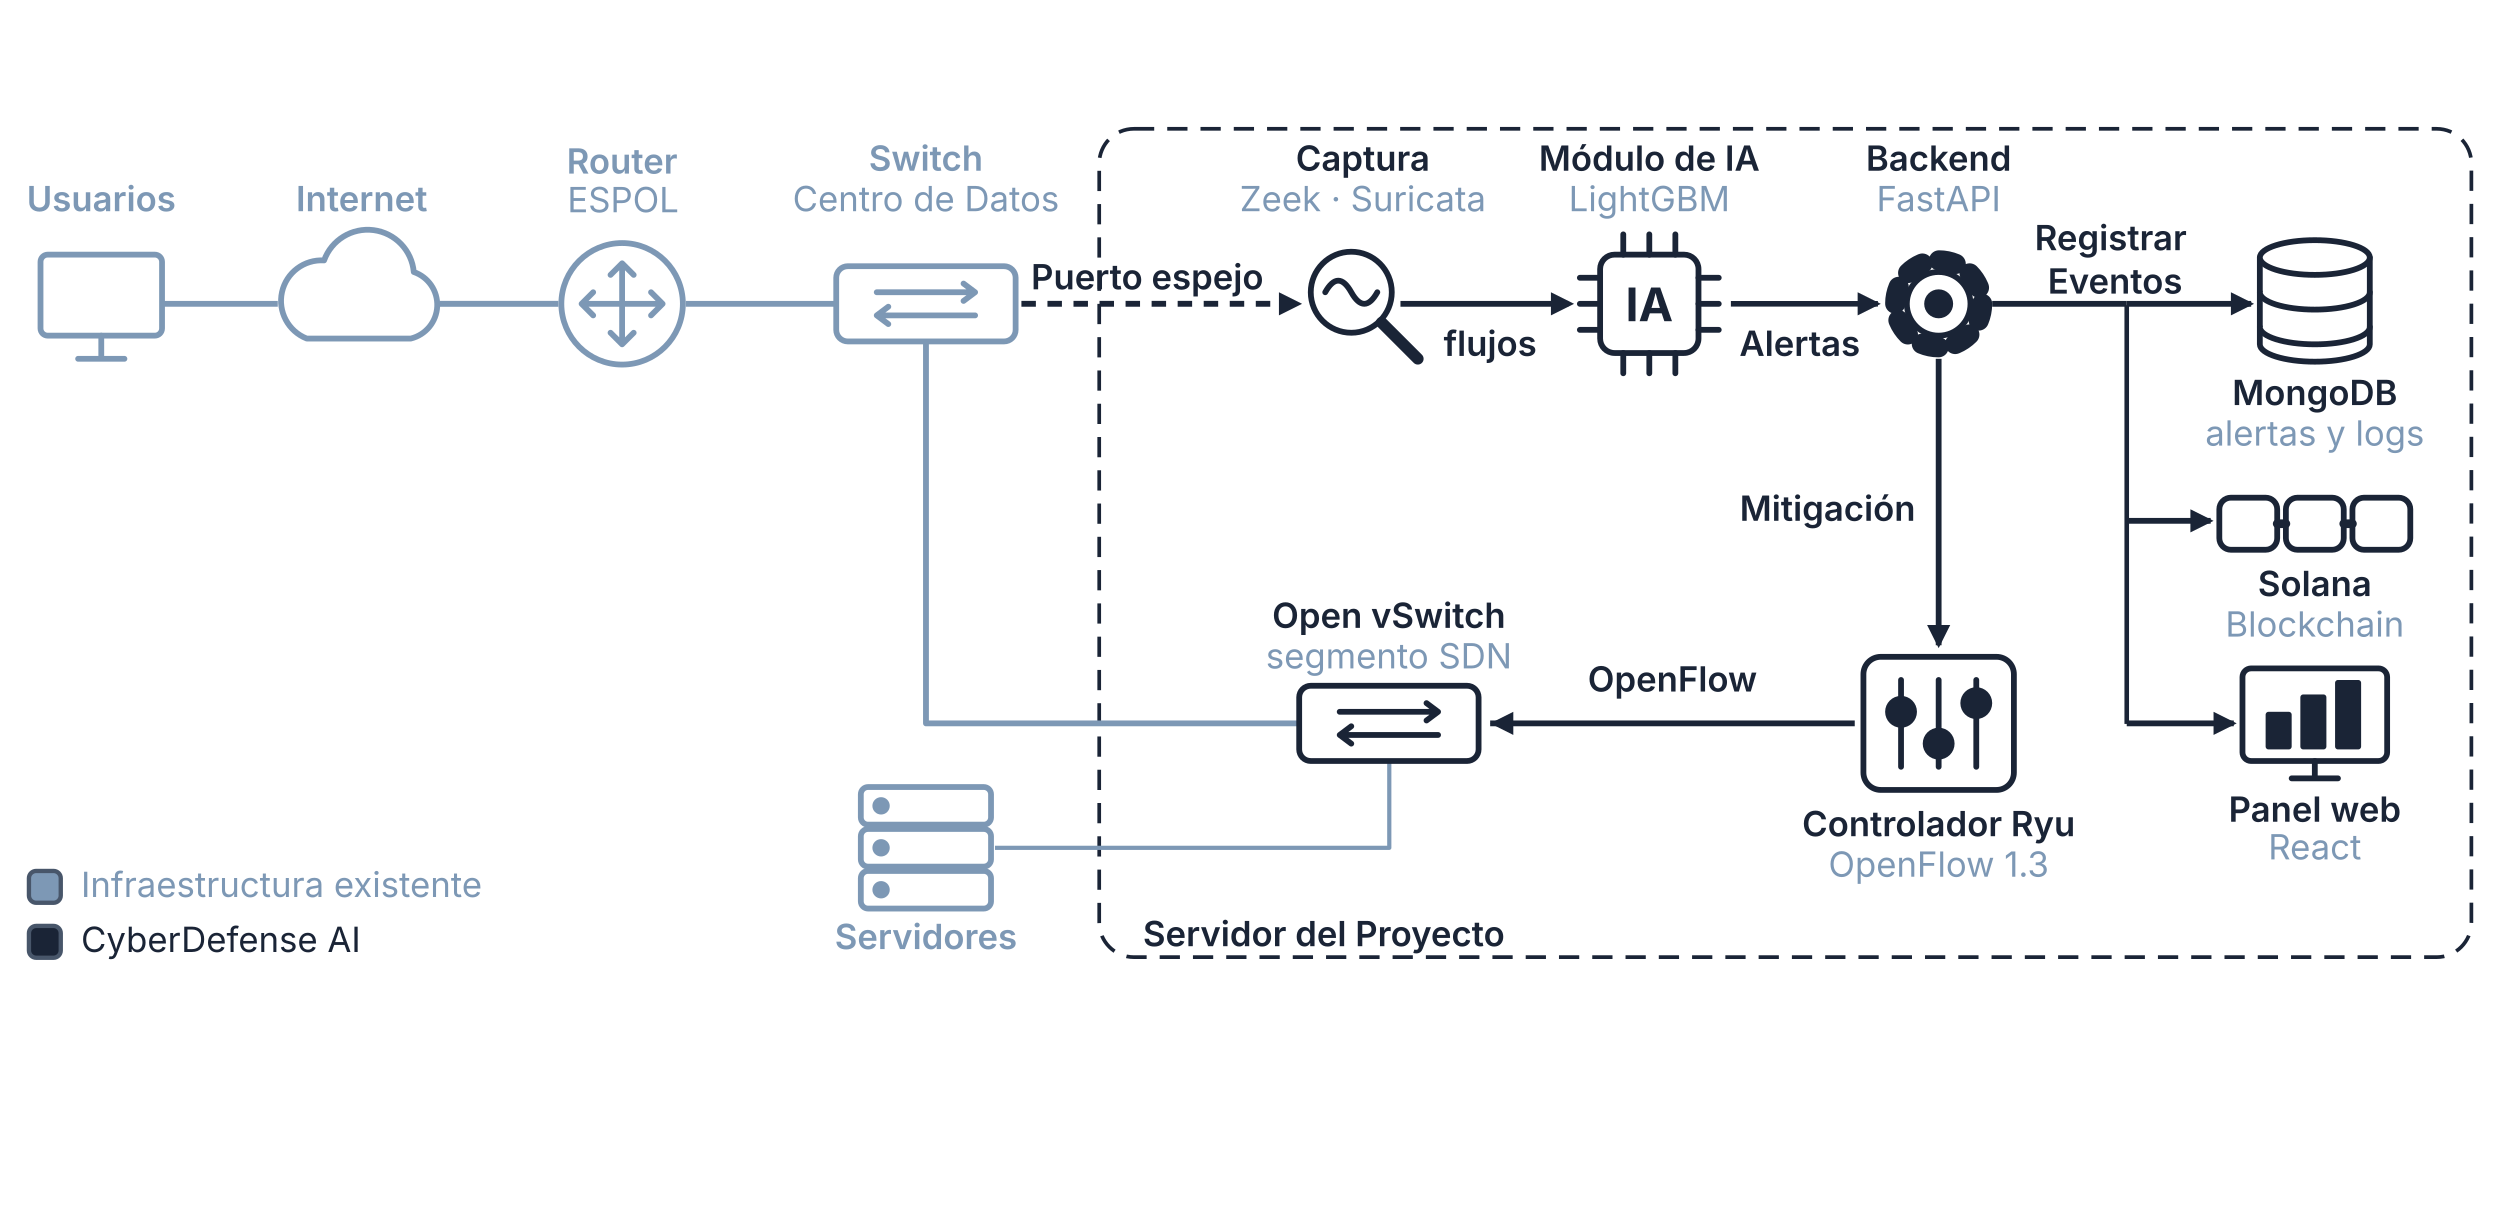
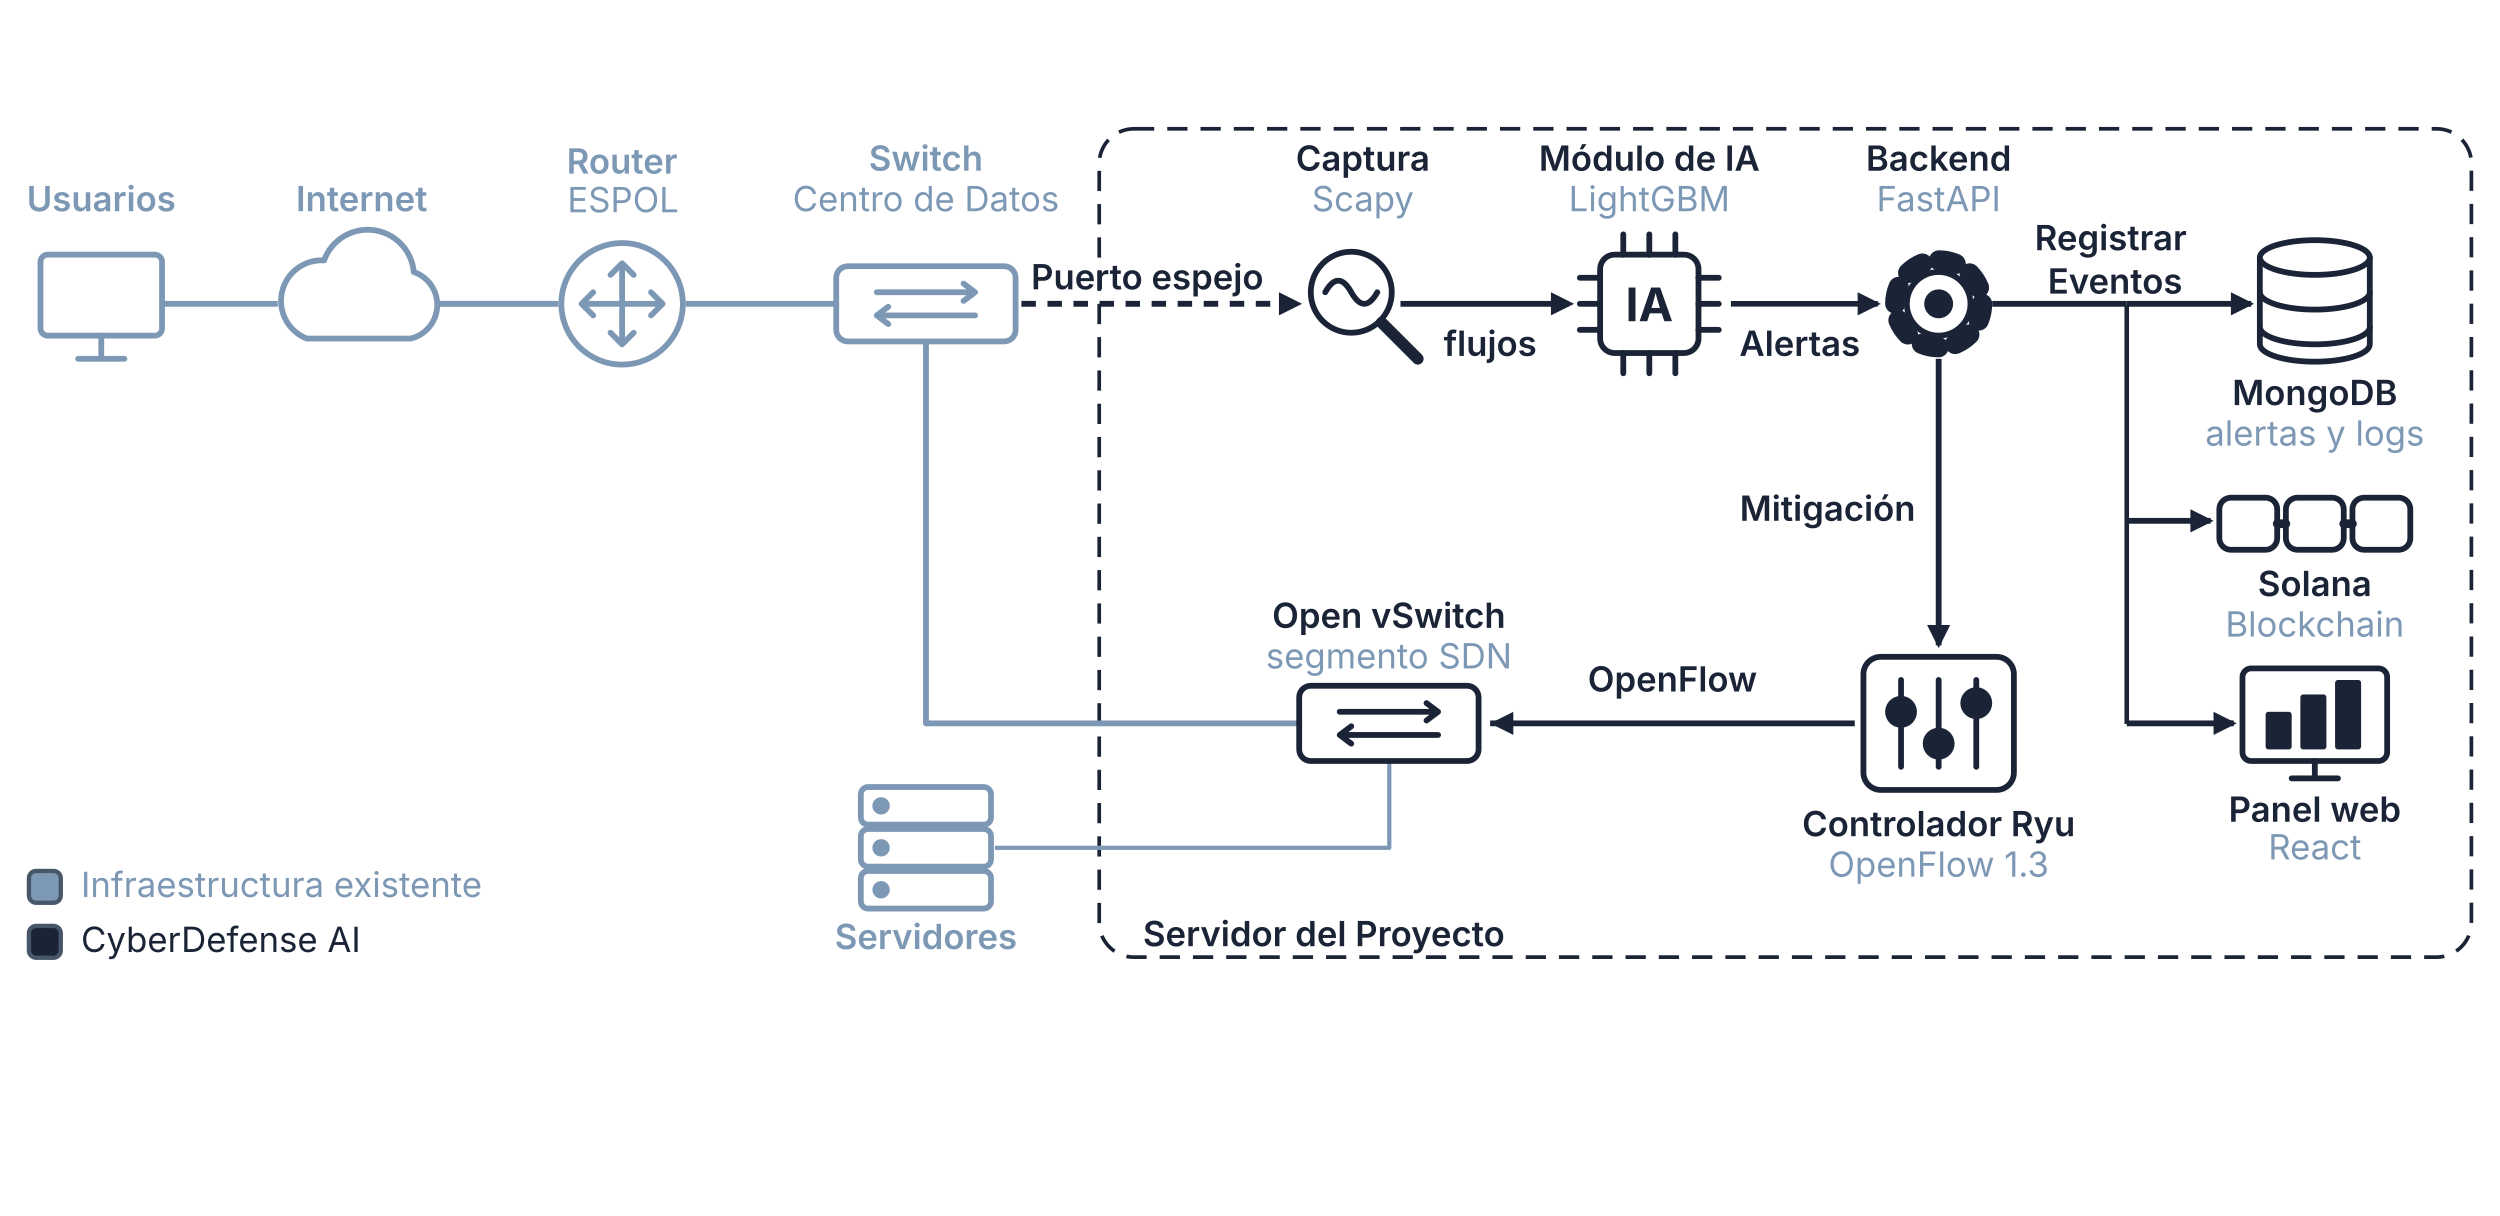
<svg xmlns="http://www.w3.org/2000/svg" xmlns:xlink="http://www.w3.org/1999/xlink" aria-label="Arquitectura con CyberDefense SDN dentro de un servidor del Centro de Datos" width="1728" height="840" viewBox="0 0 1728 840" version="1.1" id="svg60">
  <defs id="defs60">
    <linearGradient id="swatch29">
      <stop style="stop-color:#9fb0c8;stop-opacity:1;" offset="0" id="stop29" />
    </linearGradient>
    <linearGradient id="swatch77">
      <stop style="stop-color:#000000;stop-opacity:1;" offset="0" id="stop77" />
    </linearGradient>
    <linearGradient id="swatch59">
      <stop style="stop-color:#48566a;stop-opacity:1;" offset="0" id="stop59" />
    </linearGradient>
    <linearGradient id="swatch52">
      <stop style="stop-color:#48566a;stop-opacity:1;" offset="0" id="stop52" />
    </linearGradient>
    <linearGradient id="swatch24">
      <stop style="stop-color:#48566a;stop-opacity:1;" offset="0" id="stop24" />
    </linearGradient>
    <linearGradient id="swatch117">
      <stop style="stop-color:#94a3b8;stop-opacity:1;" offset="0" id="stop117" />
    </linearGradient>
    <linearGradient id="swatch116">
      <stop style="stop-color:#48566a;stop-opacity:1;" offset="0" id="stop116" />
    </linearGradient>
    <linearGradient id="swatch114">
      <stop style="stop-color:#1a2436;stop-opacity:1;" offset="0" id="stop114" />
    </linearGradient>
    <linearGradient id="swatch113">
      <stop style="stop-color:#38bdf8;stop-opacity:1;" offset="0" id="stop113" />
    </linearGradient>
    <linearGradient id="swatch112">
      <stop style="stop-color:#1a2436;stop-opacity:1;" offset="0" id="stop112" />
    </linearGradient>
    <linearGradient id="swatch106">
      <stop style="stop-color:#000000;stop-opacity:1;" offset="0" id="stop106" />
    </linearGradient>
    <linearGradient id="swatch104">
      <stop style="stop-color:#38bdf8;stop-opacity:1;" offset="0" id="stop104" />
    </linearGradient>
    <linearGradient id="swatch103">
      <stop style="stop-color:#38bdf8;stop-opacity:1;" offset="0" id="stop103" />
    </linearGradient>
    <linearGradient id="swatch102">
      <stop style="stop-color:#38bdf8;stop-opacity:1;" offset="0" id="stop102" />
    </linearGradient>
    <linearGradient id="swatch101">
      <stop style="stop-color:#38bdf8;stop-opacity:1;" offset="0" id="stop101" />
    </linearGradient>
    <linearGradient id="swatch86">
      <stop style="stop-color:#000000;stop-opacity:1;" offset="0" id="stop86" />
    </linearGradient>
    <linearGradient id="swatch76">
      <stop style="stop-color:#38bdf8;stop-opacity:1;" offset="0" id="stop76" />
    </linearGradient>
    <linearGradient id="swatch75">
      <stop style="stop-color:#38bdf8;stop-opacity:1;" offset="0" id="stop75" />
    </linearGradient>
    <linearGradient id="swatch74">
      <stop style="stop-color:#38bdf8;stop-opacity:1;" offset="0" id="stop74" />
    </linearGradient>
    <linearGradient id="swatch73">
      <stop style="stop-color:#38bdf8;stop-opacity:1;" offset="0" id="stop73" />
    </linearGradient>
    <linearGradient id="swatch56">
      <stop style="stop-color:#38bdf8;stop-opacity:1;" offset="0" id="stop56" />
    </linearGradient>
    <linearGradient id="swatch55">
      <stop style="stop-color:#38bdf8;stop-opacity:1;" offset="0" id="stop55" />
    </linearGradient>
    <linearGradient id="swatch51">
      <stop style="stop-color:#38bdf8;stop-opacity:1;" offset="0" id="stop51" />
    </linearGradient>
    <linearGradient id="swatch50">
      <stop style="stop-color:#38bdf8;stop-opacity:1;" offset="0" id="stop50" />
    </linearGradient>
    <linearGradient id="swatch49">
      <stop style="stop-color:#38bdf8;stop-opacity:1;" offset="0" id="stop49" />
    </linearGradient>
    <linearGradient id="swatch48">
      <stop style="stop-color:#000000;stop-opacity:1;" offset="0" id="stop48" />
    </linearGradient>
    <linearGradient id="swatch47">
      <stop style="stop-color:#38bdf8;stop-opacity:1;" offset="0" id="stop47" />
    </linearGradient>
    <linearGradient id="swatch46">
      <stop style="stop-color:#48566a;stop-opacity:1;" offset="0" id="stop46" />
    </linearGradient>
    <linearGradient id="swatch45">
      <stop style="stop-color:#38bdf8;stop-opacity:1;" offset="0" id="stop45" />
    </linearGradient>
    <linearGradient id="swatch44">
      <stop style="stop-color:#1a2436;stop-opacity:1;" offset="0" id="stop44" />
    </linearGradient>
    <linearGradient id="swatch43">
      <stop style="stop-color:#38bdf8;stop-opacity:1;" offset="0" id="stop43" />
    </linearGradient>
    <linearGradient id="swatch42">
      <stop style="stop-color:#1a2436;stop-opacity:1;" offset="0" id="stop42" />
    </linearGradient>
    <linearGradient id="swatch41">
      <stop style="stop-color:#1a2436;stop-opacity:1;" offset="0" id="stop41" />
    </linearGradient>
    <linearGradient id="swatch40">
      <stop style="stop-color:#1a2436;stop-opacity:1;" offset="0" id="stop40" />
    </linearGradient>
    <linearGradient id="swatch37">
      <stop style="stop-color:#38bdf8;stop-opacity:1;" offset="0" id="stop37" />
    </linearGradient>
    <linearGradient id="swatch36">
      <stop style="stop-color:#1a2436;stop-opacity:1;" offset="0" id="stop36" />
    </linearGradient>
    <linearGradient id="swatch33">
      <stop style="stop-color:#38bdf8;stop-opacity:1;" offset="0" id="stop33" />
    </linearGradient>
    <linearGradient id="swatch31">
      <stop style="stop-color:#1a2436;stop-opacity:1;" offset="0" id="stop31" />
    </linearGradient>
    <linearGradient id="swatch20">
      <stop style="stop-color:#48566a;stop-opacity:1;" offset="0" id="stop20" />
    </linearGradient>
    <linearGradient id="swatch15">
      <stop style="stop-color:#38bdf8;stop-opacity:1;" offset="0" id="stop15" />
    </linearGradient>
    <linearGradient id="swatch14">
      <stop style="stop-color:#1a2436;stop-opacity:1;" offset="0" id="stop14" />
    </linearGradient>
    <linearGradient id="swatch13">
      <stop style="stop-color:#1a2436;stop-opacity:1;" offset="0" id="stop13" />
    </linearGradient>
    <linearGradient id="swatch12">
      <stop style="stop-color:#1a2436;stop-opacity:1;" offset="0" id="stop12" />
    </linearGradient>
    <linearGradient id="swatch30">
      <stop style="stop-color:#9fb0c8;stop-opacity:1;" offset="0" id="stop30" />
    </linearGradient>
    <linearGradient id="swatch28">
      <stop style="stop-color:#9fb0c8;stop-opacity:1;" offset="0" id="stop28" />
    </linearGradient>
    <linearGradient id="swatch27">
      <stop style="stop-color:#e6edf6;stop-opacity:1;" offset="0" id="stop27" />
    </linearGradient>
    <linearGradient id="swatch26">
      <stop style="stop-color:#e6edf6;stop-opacity:1;" offset="0" id="stop26" />
    </linearGradient>
    <linearGradient id="swatch25">
      <stop style="stop-color:#1a2436;stop-opacity:1;" offset="0" id="stop25" />
    </linearGradient>
    <linearGradient id="swatch23">
      <stop style="stop-color:#9fb0c8;stop-opacity:1;" offset="0" id="stop23" />
    </linearGradient>
    <linearGradient id="swatch22">
      <stop style="stop-color:#9fb0c8;stop-opacity:1;" offset="0" id="stop22" />
    </linearGradient>
    <linearGradient id="swatch21">
      <stop style="stop-color:#9fb0c8;stop-opacity:1;" offset="0" id="stop21" />
    </linearGradient>
    <linearGradient id="swatch19">
      <stop style="stop-color:#9fb0c8;stop-opacity:1;" offset="0" id="stop19" />
    </linearGradient>
    <linearGradient id="swatch18">
      <stop style="stop-color:#9eafc7;stop-opacity:1;" offset="0" id="stop18" />
    </linearGradient>
    <linearGradient id="swatch17">
      <stop style="stop-color:#e6edf6;stop-opacity:1;" offset="0" id="stop17" />
    </linearGradient>
    <linearGradient id="swatch16">
      <stop style="stop-color:#e6edf6;stop-opacity:1;" offset="0" id="stop16" />
    </linearGradient>
    <linearGradient id="swatch11">
      <stop style="stop-color:#48566a;stop-opacity:1;" offset="0" id="stop11" />
    </linearGradient>
    <linearGradient id="swatch10">
      <stop style="stop-color:#1a2436;stop-opacity:1;" offset="0" id="stop10" />
    </linearGradient>
    <linearGradient id="swatch9">
      <stop style="stop-color:#38bdf8;stop-opacity:1;" offset="0" id="stop9" />
    </linearGradient>
    <linearGradient id="swatch7">
      <stop style="stop-color:#48566a;stop-opacity:1;" offset="0" id="stop7" />
    </linearGradient>
    <linearGradient id="swatch6">
      <stop style="stop-color:#1a2436;stop-opacity:1;" offset="0" id="stop6" />
    </linearGradient>
    <linearGradient id="swatch5">
      <stop style="stop-color:#1a2436;stop-opacity:1;" offset="0" id="stop5" />
    </linearGradient>
    <linearGradient id="swatch4">
      <stop style="stop-color:#1a2436;stop-opacity:1;" offset="0" id="stop4" />
    </linearGradient>
    <linearGradient id="swatch3">
      <stop style="stop-color:#e6edf6;stop-opacity:1;" offset="0" id="stop3" />
    </linearGradient>
    <linearGradient id="swatch2">
      <stop style="stop-color:#ffffff;stop-opacity:1;" offset="0" id="stop2" />
    </linearGradient>
    <linearGradient id="swatch1">
      <stop style="stop-color:#1a2436;stop-opacity:1;" offset="0" id="stop1" />
    </linearGradient>
    <linearGradient id="swatch153">
      <stop style="stop-color:#e6edf6;stop-opacity:1;" offset="0" id="stop153" />
    </linearGradient>
    <linearGradient id="swatch152">
      <stop style="stop-color:#38bdf8;stop-opacity:1;" offset="0" id="stop152" />
    </linearGradient>
    <linearGradient id="swatch151">
      <stop style="stop-color:#e6edf6;stop-opacity:0;" offset="0" id="stop151" />
    </linearGradient>
    <linearGradient id="swatch150">
      <stop style="stop-color:#e6edf6;stop-opacity:1;" offset="0" id="stop150" />
    </linearGradient>
    <linearGradient id="swatch72">
      <stop style="stop-color:#7d98b5;stop-opacity:1;" offset="0" id="stop72" />
    </linearGradient>
    <linearGradient id="swatch71">
      <stop style="stop-color:#1a2436;stop-opacity:1;" offset="0" id="stop71" />
    </linearGradient>
    <linearGradient id="swatch70">
      <stop style="stop-color:#e6edf6;stop-opacity:1;" offset="0" id="stop70" />
    </linearGradient>
    <linearGradient id="swatch69">
      <stop style="stop-color:#e6edf6;stop-opacity:1;" offset="0" id="stop69" />
    </linearGradient>
    <linearGradient id="swatch68">
      <stop style="stop-color:#e6edf6;stop-opacity:1;" offset="0" id="stop68" />
    </linearGradient>
    <linearGradient id="swatch67">
      <stop style="stop-color:#e6edf6;stop-opacity:1;" offset="0" id="stop67" />
    </linearGradient>
    <linearGradient id="swatch66">
      <stop style="stop-color:#e6edf6;stop-opacity:1;" offset="0" id="stop66" />
    </linearGradient>
    <linearGradient id="swatch65">
      <stop style="stop-color:#e6edf6;stop-opacity:1;" offset="0" id="stop65" />
    </linearGradient>
    <linearGradient id="swatch64">
      <stop style="stop-color:#e6edf6;stop-opacity:1;" offset="0" id="stop64" />
    </linearGradient>
    <linearGradient id="swatch63">
      <stop style="stop-color:#3abff8;stop-opacity:1;" offset="0" id="stop63" />
    </linearGradient>
    <linearGradient id="swatch62">
      <stop style="stop-color:#38bdf8;stop-opacity:1;" offset="0" id="stop62" />
    </linearGradient>
    <linearGradient xlink:href="#swatch25" id="linearGradient62" x1="998.043" y1="239.303" x2="1061.207" y2="239.303" gradientUnits="userSpaceOnUse" />
    <linearGradient xlink:href="#swatch25" id="linearGradient64" x1="1065.416" y1="108.953" x2="1215.768" y2="108.953" gradientUnits="userSpaceOnUse" />
    <linearGradient xlink:href="#swatch25" id="linearGradient65" x1="1291.478" y1="109.404" x2="1388.674" y2="109.404" gradientUnits="userSpaceOnUse" />
    <linearGradient xlink:href="#swatch25" id="linearGradient68" x1="1544.652" y1="273.859" x2="1656.039" y2="273.859" gradientUnits="userSpaceOnUse" />
    <linearGradient xlink:href="#swatch25" id="linearGradient69" x1="1542.156" y1="559.404" x2="1658.57" y2="559.404" gradientUnits="userSpaceOnUse" />
    <linearGradient xlink:href="#swatch25" id="linearGradient70" x1="1561.738" y1="403.287" x2="1637.758" y2="403.287" gradientUnits="userSpaceOnUse" />
    <linearGradient xlink:href="#swatch72" id="linearGradient72" x1="1525.363" y1="301.859" x2="1674.496" y2="301.859" gradientUnits="userSpaceOnUse" />
    <linearGradient xlink:href="#swatch25" id="linearGradient149" gradientUnits="userSpaceOnUse" gradientTransform="translate(0,42)" x1="880.518" y1="385.303" x2="1039.072" y2="385.303" />
    <linearGradient xlink:href="#swatch72" id="linearGradient150" x1="580.891" y1="108.988" x2="698.605" y2="108.988" gradientUnits="userSpaceOnUse" />
    <linearGradient xlink:href="#swatch151" id="linearGradient151" x1="12.813" y1="386.152" x2="1715.187" y2="386.152" gradientUnits="userSpaceOnUse" gradientTransform="matrix(1,0,0,0.9635112,0,2.913828)" />
    <linearGradient xlink:href="#swatch151" id="linearGradient153" x1="704" y1="179" x2="866" y2="179" gradientUnits="userSpaceOnUse" />
    <linearGradient xlink:href="#swatch25" id="linearGradient155" gradientUnits="userSpaceOnUse" x1="1246.824" y1="571.648" x2="1432.766" y2="571.648" />
    <linearGradient xlink:href="#swatch25" id="linearGradient214" gradientUnits="userSpaceOnUse" gradientTransform="translate(0,14)" x1="714.426" y1="179.303" x2="872.289" y2="179.303" />
    <linearGradient xlink:href="#swatch2" id="linearGradient1" x1="-44" y1="2" x2="44" y2="2" gradientUnits="userSpaceOnUse" />
    <linearGradient xlink:href="#swatch72" id="linearGradient2" x1="578.096" y1="646.988" x2="702.033" y2="646.988" gradientUnits="userSpaceOnUse" />
    <linearGradient xlink:href="#swatch72" id="linearGradient3" x1="20.219" y1="136.988" x2="120.555" y2="136.988" gradientUnits="userSpaceOnUse" />
    <linearGradient xlink:href="#swatch2" id="linearGradient4" x1="-57.747" y1="-13.601" x2="54.224" y2="-13.601" gradientUnits="userSpaceOnUse" />
    <linearGradient xlink:href="#swatch2" id="linearGradient5" x1="-44" y1="0" x2="44" y2="0" gradientUnits="userSpaceOnUse" />
    <linearGradient xlink:href="#swatch2" id="linearGradient6" x1="-47" y1="0" x2="47" y2="0" gradientUnits="userSpaceOnUse" />
    <linearGradient xlink:href="#swatch72" id="linearGradient7" x1="-64" y1="0" x2="64" y2="0" gradientUnits="userSpaceOnUse" />
    <linearGradient xlink:href="#swatch2" id="linearGradient8" x1="-64" y1="0" x2="64" y2="0" gradientUnits="userSpaceOnUse" />
    <linearGradient xlink:href="#swatch25" id="linearGradient9" x1="-38" y1="2" x2="42" y2="2" gradientUnits="userSpaceOnUse" />
    <linearGradient xlink:href="#swatch2" id="linearGradient10" x1="-38" y1="2" x2="42" y2="2" gradientUnits="userSpaceOnUse" />
    <linearGradient xlink:href="#swatch72" id="linearGradient11" x1="-47" y1="0" x2="47" y2="0" gradientUnits="userSpaceOnUse" />
    <linearGradient xlink:href="#swatch72" id="linearGradient16" x1="206.324" y1="137.404" x2="295" y2="137.404" gradientUnits="userSpaceOnUse" />
    <linearGradient xlink:href="#swatch72" id="linearGradient17" x1="393.449" y1="111.404" x2="467.84" y2="111.404" gradientUnits="userSpaceOnUse" />
    <linearGradient xlink:href="#swatch72" id="linearGradient18" x1="394.264" y1="138" x2="468.08" y2="138" gradientUnits="userSpaceOnUse" />
    <linearGradient xlink:href="#swatch72" id="linearGradient19" x1="549.309" y1="137.305" x2="730.926" y2="137.305" gradientUnits="userSpaceOnUse" />
    <linearGradient xlink:href="#swatch72" id="linearGradient21" x1="858.328" y1="137.135" x2="1025.25" y2="137.135" gradientUnits="userSpaceOnUse" />
    <linearGradient xlink:href="#swatch72" id="linearGradient22" x1="1086.393" y1="139.572" x2="1193.607" y2="139.572" gradientUnits="userSpaceOnUse" />
    <linearGradient xlink:href="#swatch72" id="linearGradient23" x1="1299.154" y1="137.422" x2="1380.846" y2="137.422" gradientUnits="userSpaceOnUse" />
    <linearGradient xlink:href="#swatch25" id="linearGradient24" gradientUnits="userSpaceOnUse" gradientTransform="translate(12)" x1="884.859" y1="111.602" x2="974.73" y2="111.602" />
    <linearGradient xlink:href="#swatch2" id="linearGradient25" x1="-68" y1="0" x2="68" y2="0" gradientUnits="userSpaceOnUse" />
    <linearGradient xlink:href="#swatch72" id="linearGradient26" x1="58.109" y1="611.012" x2="332.035" y2="611.012" gradientUnits="userSpaceOnUse" />
    <linearGradient xlink:href="#swatch25" id="linearGradient27" x1="57.43" y1="651.355" x2="248.703" y2="651.355" gradientUnits="userSpaceOnUse" />
    <linearGradient xlink:href="#swatch72" id="linearGradient28" x1="876.199" y1="455.742" x2="1042.957" y2="455.742" gradientUnits="userSpaceOnUse" />
    <linearGradient xlink:href="#swatch72" id="linearGradient29" x1="1265.228" y1="599.602" x2="1414.772" y2="599.602" gradientUnits="userSpaceOnUse" />
    <linearGradient xlink:href="#swatch72" id="linearGradient30" x1="1569.93" y1="585.422" x2="1631.699" y2="585.422" gradientUnits="userSpaceOnUse" />
    <linearGradient xlink:href="#swatch2" id="linearGradient12" x1="-40" y1="-2.6047048e-06" x2="40" y2="-2.6047048e-06" gradientUnits="userSpaceOnUse" />
    <linearGradient xlink:href="#swatch2" id="linearGradient13" x1="-50" y1="0" x2="50" y2="0" gradientUnits="userSpaceOnUse" />
    <linearGradient xlink:href="#swatch2" id="linearGradient14" x1="-36" y1="0" x2="36" y2="0" gradientUnits="userSpaceOnUse" />
    <linearGradient xlink:href="#swatch2" id="linearGradient31" x1="-36.999" y1="0" x2="37" y2="0" gradientUnits="userSpaceOnUse" />
    <linearGradient xlink:href="#swatch25" id="linearGradient32" gradientUnits="userSpaceOnUse" x1="-36.999" y1="0" x2="37" y2="0" />
    <linearGradient xlink:href="#swatch25" id="linearGradient33" x1="-8" y1="1" x2="6" y2="1" gradientUnits="userSpaceOnUse" />
    <linearGradient xlink:href="#swatch25" id="linearGradient34" x1="-32" y1="7" x2="-18" y2="7" gradientUnits="userSpaceOnUse" />
    <linearGradient xlink:href="#swatch25" id="linearGradient35" x1="16" y1="-4" x2="30" y2="-4" gradientUnits="userSpaceOnUse" />
    <linearGradient xlink:href="#swatch2" id="linearGradient36" x1="-52" y1="-4" x2="52" y2="-4" gradientUnits="userSpaceOnUse" />
    <linearGradient xlink:href="#swatch25" id="linearGradient37" x1="-37" y1="-8" x2="-15" y2="-8" gradientUnits="userSpaceOnUse" />
    <linearGradient xlink:href="#swatch25" id="linearGradient38" x1="-11" y1="14" x2="11" y2="14" gradientUnits="userSpaceOnUse" />
    <linearGradient xlink:href="#swatch25" id="linearGradient39" x1="15" y1="-14" x2="37" y2="-14" gradientUnits="userSpaceOnUse" />
    <linearGradient xlink:href="#swatch40" id="linearGradient40" x1="-28" y1="0" x2="28" y2="0" gradientUnits="userSpaceOnUse" />
    <linearGradient xlink:href="#swatch2" id="linearGradient41" x1="-54" y1="0" x2="54" y2="0" gradientUnits="userSpaceOnUse" />
    <linearGradient xlink:href="#swatch2" id="linearGradient44" x1="-64" y1="0" x2="64" y2="0" gradientUnits="userSpaceOnUse" />
    <linearGradient xlink:href="#swatch25" id="linearGradient45" x1="758.499" y1="375.315" x2="1709.501" y2="375.315" gradientUnits="userSpaceOnUse" />
    <linearGradient xlink:href="#swatch25" id="linearGradient47" x1="790.613" y1="647.35" x2="1039.535" y2="647.35" gradientUnits="userSpaceOnUse" />
    <linearGradient xlink:href="#swatch25" id="linearGradient48" x1="791.113" y1="647.35" x2="1039.035" y2="647.35" gradientUnits="userSpaceOnUse" />
    <linearGradient xlink:href="#swatch25" id="linearGradient49" x1="-64" y1="0" x2="64" y2="0" gradientUnits="userSpaceOnUse" />
    <linearGradient xlink:href="#swatch25" id="linearGradient50" x1="-54" y1="0" x2="54" y2="0" gradientUnits="userSpaceOnUse" />
    <linearGradient xlink:href="#swatch25" id="linearGradient51" x1="-52" y1="2" x2="52" y2="2" gradientUnits="userSpaceOnUse" />
    <linearGradient xlink:href="#swatch72" id="linearGradient52" gradientUnits="userSpaceOnUse" x1="-47" y1="0" x2="47" y2="0" />
    <linearGradient xlink:href="#swatch72" id="linearGradient53" gradientUnits="userSpaceOnUse" x1="-47" y1="0" x2="47" y2="0" />
    <linearGradient xlink:href="#swatch72" id="linearGradient54" gradientUnits="userSpaceOnUse" x1="-47" y1="0" x2="47" y2="0" />
    <linearGradient xlink:href="#swatch25" id="linearGradient55" x1="-68" y1="0" x2="68" y2="0" gradientUnits="userSpaceOnUse" />
    <linearGradient xlink:href="#swatch25" id="linearGradient56" x1="-40" y1="-2.6047048e-06" x2="40" y2="-2.6047048e-06" gradientUnits="userSpaceOnUse" />
    <linearGradient xlink:href="#swatch25" id="linearGradient73" x1="-14.328" y1="0.359" x2="15.672" y2="0.359" gradientUnits="userSpaceOnUse" />
    <linearGradient xlink:href="#swatch25" id="linearGradient74" x1="-36.999" y1="0" x2="37" y2="0" gradientUnits="userSpaceOnUse" />
    <linearGradient xlink:href="#swatch25" id="linearGradient75" x1="-50" y1="0" x2="50" y2="0" gradientUnits="userSpaceOnUse" />
    <linearGradient xlink:href="#swatch25" id="linearGradient76" x1="1470" y1="210" x2="1556" y2="210" gradientUnits="userSpaceOnUse" />
    <linearGradient xlink:href="#swatch25" id="linearGradient77" x1="1377" y1="210" x2="1470" y2="210" gradientUnits="userSpaceOnUse" />
    <linearGradient xlink:href="#swatch25" id="linearGradient78" x1="1338" y1="347" x2="1342" y2="347" gradientUnits="userSpaceOnUse" />
    <linearGradient xlink:href="#swatch25" id="linearGradient79" x1="1468.414" y1="355.643" x2="1471.586" y2="355.643" gradientUnits="userSpaceOnUse" />
    <linearGradient xlink:href="#swatch25" id="linearGradient80" x1="1470" y1="360" x2="1528" y2="360" gradientUnits="userSpaceOnUse" />
    <linearGradient xlink:href="#swatch25" id="linearGradient81" x1="1470" y1="500" x2="1544" y2="500" gradientUnits="userSpaceOnUse" />
    <linearGradient xlink:href="#swatch25" id="linearGradient82" x1="1030" y1="500" x2="1282" y2="500" gradientUnits="userSpaceOnUse" />
    <linearGradient xlink:href="#swatch25" id="linearGradient83" x1="1196.387" y1="210" x2="1298" y2="210" gradientUnits="userSpaceOnUse" />
    <linearGradient xlink:href="#swatch25" id="linearGradient84" x1="968" y1="210" x2="1084" y2="210" gradientUnits="userSpaceOnUse" />
    <linearGradient xlink:href="#swatch25" id="linearGradient85" x1="706" y1="210" x2="885.491" y2="210" gradientUnits="userSpaceOnUse" />
    <linearGradient xlink:href="#swatch25" id="linearGradient93" x1="1030" y1="500" x2="1046" y2="500" gradientUnits="userSpaceOnUse" />
    <linearGradient xlink:href="#swatch25" id="linearGradient94" x1="1332" y1="438" x2="1348" y2="438" gradientUnits="userSpaceOnUse" />
    <linearGradient xlink:href="#swatch25" id="linearGradient95" x1="1528" y1="630" x2="1544" y2="630" gradientUnits="userSpaceOnUse" />
    <linearGradient xlink:href="#swatch25" id="linearGradient96" x1="1512" y1="400" x2="1528" y2="400" gradientUnits="userSpaceOnUse" />
    <linearGradient xlink:href="#swatch25" id="linearGradient97" x1="1540" y1="170" x2="1556" y2="170" gradientUnits="userSpaceOnUse" />
    <linearGradient xlink:href="#swatch25" id="linearGradient98" x1="1282" y1="210" x2="1298" y2="210" gradientUnits="userSpaceOnUse" />
    <linearGradient xlink:href="#swatch25" id="linearGradient99" x1="1072" y1="210" x2="1088" y2="210" gradientUnits="userSpaceOnUse" />
    <linearGradient xlink:href="#swatch25" id="linearGradient100" x1="860" y1="210" x2="876" y2="210" gradientUnits="userSpaceOnUse" />
    <linearGradient xlink:href="#swatch25" id="linearGradient102" x1="1202.861" y1="237.404" x2="1284.74" y2="237.404" gradientUnits="userSpaceOnUse" />
    <linearGradient xlink:href="#swatch25" id="linearGradient103" x1="1204.234" y1="353.408" x2="1322.383" y2="353.408" gradientUnits="userSpaceOnUse" />
    <linearGradient xlink:href="#swatch25" id="linearGradient104" x1="1098.666" y1="471.602" x2="1214.025" y2="471.602" gradientUnits="userSpaceOnUse" />
    <linearGradient xlink:href="#swatch25" id="linearGradient105" gradientUnits="userSpaceOnUse" x1="1411.153" y1="178.909" x2="1514.032" y2="178.909" />
    <linearGradient xlink:href="#swatch25" id="linearGradient106" x1="-35" y1="-8" x2="-17" y2="-8" gradientUnits="userSpaceOnUse" />
    <linearGradient xlink:href="#swatch25" id="linearGradient107" x1="-9" y1="14" x2="9" y2="14" gradientUnits="userSpaceOnUse" />
    <linearGradient xlink:href="#swatch25" id="linearGradient108" x1="17" y1="-14" x2="35" y2="-14" gradientUnits="userSpaceOnUse" />
    <linearGradient xlink:href="#swatch25" id="linearGradient109" x1="-32" y1="7" x2="-18" y2="7" gradientUnits="userSpaceOnUse" />
    <linearGradient xlink:href="#swatch25" id="linearGradient110" x1="-8" y1="1" x2="6" y2="1" gradientUnits="userSpaceOnUse" />
    <linearGradient xlink:href="#swatch25" id="linearGradient111" x1="16" y1="-4" x2="30" y2="-4" gradientUnits="userSpaceOnUse" />
    <linearGradient xlink:href="#swatch72" id="linearGradient112" x1="18.5" y1="613" x2="43.5" y2="613" gradientUnits="userSpaceOnUse" />
    <linearGradient xlink:href="#swatch7" id="linearGradient113" x1="18.5" y1="651" x2="43.5" y2="651" gradientUnits="userSpaceOnUse" />
    <linearGradient xlink:href="#swatch25" id="linearGradient114" x1="18.5" y1="651" x2="43.5" y2="651" gradientUnits="userSpaceOnUse" />
    <linearGradient xlink:href="#swatch72" id="linearGradient115" x1="638.01" y1="369.01" x2="897.149" y2="369.01" gradientUnits="userSpaceOnUse" />
    <linearGradient xlink:href="#swatch72" id="linearGradient116" x1="687.724" y1="556.745" x2="961.723" y2="556.745" gradientUnits="userSpaceOnUse" />
    <linearGradient xlink:href="#swatch7" id="linearGradient117" x1="18.5" y1="613" x2="43.5" y2="613" gradientUnits="userSpaceOnUse" />
    <linearGradient xlink:href="#swatch72" id="linearGradient42" x1="-44" y1="2" x2="44" y2="2" gradientUnits="userSpaceOnUse" />
    <linearGradient xlink:href="#swatch72" id="linearGradient57" x1="-57.747" y1="-13.601" x2="54.224" y2="-13.601" gradientUnits="userSpaceOnUse" />
    <linearGradient xlink:href="#swatch72" id="linearGradient58" x1="-44" y1="0" x2="44" y2="0" gradientUnits="userSpaceOnUse" />
    <linearGradient xlink:href="#swatch72" id="linearGradient59" x1="474" y1="210" x2="578" y2="210" gradientUnits="userSpaceOnUse" />
    <linearGradient xlink:href="#swatch72" id="linearGradient60" x1="303.717" y1="210" x2="386" y2="210" gradientUnits="userSpaceOnUse" />
    <linearGradient xlink:href="#swatch72" id="linearGradient61" x1="112" y1="210" x2="192" y2="210" gradientUnits="userSpaceOnUse" />
    <linearGradient xlink:href="#swatch77" id="linearGradient86" x1="578.096" y1="646.988" x2="702.033" y2="646.988" gradientUnits="userSpaceOnUse" />
    <linearGradient xlink:href="#swatch72" id="linearGradient43" x1="1540.299" y1="431.135" x2="1659.959" y2="431.135" gradientUnits="userSpaceOnUse" />
  </defs>
  <rect width="1702.373" height="590.24" fill="#0f1623" id="rect1" style="fill:url(#linearGradient151);stroke-width:0.832;stroke-dasharray:none" x="12.813" y="79.855" />
  <rect x="759.776" y="89.034" width="948.447" height="572.543" rx="24.011" fill="none" stroke="#38bdf8" stroke-width="2.555" stroke-dasharray="14, 9" id="rect2" style="stroke:url(#linearGradient45)" />
  <text x="790" y="654" text-anchor="start" font-size="24px" font-weight="600" fill="#38bdf8" font-family="Inter, Arial, sans-serif" id="text2" style="fill:url(#linearGradient47)">Servidor del Proyecto
  </text>
  <rect x="20" y="602" width="22" height="22" rx="5" fill="#1a2436" stroke="#94a3b8" stroke-width="3" id="rect3" style="fill:url(#linearGradient112);stroke:url(#linearGradient117)" />
  <text x="56" y="620" text-anchor="start" font-size="24px" font-weight="400" fill="#e6edf6" font-family="Inter, Arial, sans-serif" id="text3" style="fill:url(#linearGradient26)">Infraestructura existente
  </text>
  <rect x="20" y="640" width="22" height="22" rx="5" fill="#1a2436" stroke="#38bdf8" stroke-width="3" id="rect4" style="stroke:url(#linearGradient113);fill:url(#linearGradient114);fill-opacity:1" />
  <text x="56" y="658" text-anchor="start" font-size="24px" font-weight="400" fill="#e6edf6" font-family="Inter, Arial, sans-serif" id="text4" style="fill:url(#linearGradient27)">CyberDefense AI
  </text>
  <path d="M112,210 L192,210" fill="none" stroke="#94a3b8" stroke-width="4" stroke-linejoin="round" id="path4" style="stroke:url(#linearGradient61);stroke-opacity:1" />
  <path d="M 303.717,210 H 386" fill="none" stroke="#94a3b8" stroke-width="4.108" stroke-linejoin="round" id="path5" style="stroke:url(#linearGradient60);stroke-opacity:1" />
  <path d="M474,210 L578,210" fill="none" stroke="#94a3b8" stroke-width="4" stroke-linejoin="round" id="path6" style="stroke:url(#linearGradient59);stroke-opacity:1" />
  <path d="M 640.03,236.01 V 499.99 H 897.149" fill="none" stroke="#94a3b8" stroke-width="4.04" stroke-linejoin="round" id="path7" style="stroke:url(#linearGradient115);stroke-opacity:1" />
  <path d="m 960.271,526.035 v 59.969 H 687.723" fill="none" stroke="#94a3b8" stroke-width="2.904" stroke-linejoin="round" id="path8" style="stroke:url(#linearGradient116);stroke-opacity:1" />
  <rect x="704" y="164" width="162" height="30" fill="#0f1623" id="rect8" style="fill:url(#linearGradient153)" />
  <path d="M 706,210 H 885.491" fill="none" stroke="#38bdf8" stroke-width="4.063" stroke-linejoin="round" stroke-dasharray="10, 8" id="path9" style="stroke:url(#linearGradient85)" />
  <polygon points="860,218 860,202 876,210 " fill="#38bdf8" id="polygon9" transform="translate(24)" style="stroke:none;fill:url(#linearGradient100)" />
  <text x="793" y="200" text-anchor="middle" font-size="24px" font-weight="600" fill="#38bdf8" font-family="Inter, Arial, sans-serif" id="text9" style="fill:url(#linearGradient214)">Puerto espejo
  </text>
  <path d="m 968,210 h 116" fill="none" stroke="#38bdf8" stroke-width="4" stroke-linejoin="round" id="path10" style="stroke:url(#linearGradient84)" />
  <polygon points="1088,210 1072.0,218.0 1072.0,202.0" fill="#38bdf8" id="polygon10" style="stroke:none;fill:url(#linearGradient99)" />
  <text x="1030" y="246" text-anchor="middle" font-size="24" font-weight="600" fill="#38bdf8" font-family="Inter, Arial, sans-serif" id="text10" style="fill:url(#linearGradient62)">flujos
  </text>
  <path d="M 1196.387,210 H 1298" fill="none" stroke="#38bdf8" stroke-width="3.88" stroke-linejoin="round" id="path11" style="stroke:url(#linearGradient83)" />
  <polygon points="1282,218 1282,202 1298,210 " fill="#38bdf8" id="polygon11" transform="translate(2)" style="stroke:none;fill:url(#linearGradient98)" />
  <text x="1244" y="246" text-anchor="middle" font-size="24" font-weight="600" fill="#38bdf8" font-family="Inter, Arial, sans-serif" id="text11" style="fill:url(#linearGradient102)">Alertas
  </text>
  <path d="M1340,248 L1340,446" fill="none" stroke="#38bdf8" stroke-width="4" stroke-linejoin="round" id="path12" style="stroke:url(#linearGradient78)" />
  <polygon points="1332,430 1348,430 1340,446 " fill="#38bdf8" id="polygon12" transform="translate(0,2)" style="stroke:none;fill:url(#linearGradient94)" />
  <text x="1324" y="360" text-anchor="end" font-size="24" font-weight="600" fill="#38bdf8" font-family="Inter, Arial, sans-serif" id="text12" style="fill:url(#linearGradient103)">Mitigación
  </text>
  <path d="M1282,500 L1030,500" fill="none" stroke="#38bdf8" stroke-width="4" stroke-linejoin="round" id="path13" style="stroke:url(#linearGradient82)" />
  <polygon points="1030,500 1046.0,492.0 1046.0,508.0" fill="#38bdf8" id="polygon13" style="stroke:none;fill:url(#linearGradient93)" />
  <text x="1156" y="478" text-anchor="middle" font-size="24" font-weight="600" fill="#38bdf8" font-family="Inter, Arial, sans-serif" id="text13" style="fill:url(#linearGradient104)">OpenFlow
  </text>
  <path d="M1377,210 L1470,210" fill="none" stroke="#38bdf8" stroke-width="4" stroke-linejoin="round" id="path14" style="stroke:url(#linearGradient77)" />
  <path d="M 1470,210.92 V 500.367" fill="none" stroke="#38bdf8" stroke-width="3.173" stroke-linejoin="round" id="path15" style="stroke:url(#linearGradient79)" />
  <path d="m 1470,210 h 86" fill="none" stroke="#38bdf8" stroke-width="4" stroke-linejoin="round" id="path16" style="stroke:url(#linearGradient76)" />
  <polygon points="1556,170 1540,178 1540,162 " fill="#38bdf8" id="polygon16" transform="translate(2,40)" style="stroke:none;fill:url(#linearGradient97)" />
  <path d="m 1470,360 h 58" fill="none" stroke="#38bdf8" stroke-width="4" stroke-linejoin="round" id="path17" style="stroke:url(#linearGradient80)" />
  <polygon points="1528,400 1512,408 1512,392 " fill="#38bdf8" id="polygon17" transform="translate(2,-40)" style="stroke:none;fill:url(#linearGradient96)" />
  <path d="m 1470,500 h 74" fill="none" stroke="#38bdf8" stroke-width="4" stroke-linejoin="round" id="path18" style="stroke:url(#linearGradient81)" />
  <polygon points="1544,630 1528,638 1528,622 " fill="#38bdf8" id="polygon18" transform="translate(2,-130)" style="stroke:none;fill:url(#linearGradient95)" />
  <g transform="translate(70,210)" fill="#1a2436" stroke="#94a3b8" stroke-width="4" stroke-linejoin="round" stroke-linecap="round" id="g19" style="fill:url(#linearGradient1);stroke:url(#linearGradient42);stroke-opacity:1">
    <rect x="-42" y="-34" width="84" height="56" rx="5" id="rect18" style="fill:url(#linearGradient1);stroke:url(#linearGradient42);stroke-opacity:1" />
    <path fill="none" d="M-16,38H16M0,22V38" id="path19" style="fill:url(#linearGradient1);stroke:url(#linearGradient42);stroke-opacity:1" />
  </g>
  <g transform="translate(250,210)" fill="#1a2436" stroke="#94a3b8" stroke-width="4" stroke-linejoin="round" stroke-linecap="round" id="g20" style="fill:url(#linearGradient4);stroke:url(#linearGradient57);stroke-opacity:1">
    <path d="M-38,24H34A24,24 0 0 0 36,-22A32,32 0 0 0 -26,-30A28,28 0 0 0 -38,24Z" id="path20" style="fill:url(#linearGradient4);stroke:url(#linearGradient57);stroke-opacity:1" />
  </g>
  <g transform="translate(430,210)" fill="#1a2436" stroke="#94a3b8" stroke-width="4" stroke-linejoin="round" stroke-linecap="round" id="g21" style="fill:url(#linearGradient5);stroke:url(#linearGradient58);stroke-opacity:1">
    <circle r="42" id="circle20" style="fill:url(#linearGradient5);stroke:url(#linearGradient58);stroke-opacity:1" />
    <path fill="none" d="M-28,0H28M-20,-8L-28,0L-20,8M20,-8L28,0L20,8M0,-28V28M-8,-20L0,-28L8,-20M-8,20L0,28L8,20" id="path21" style="fill:url(#linearGradient5);stroke:url(#linearGradient58);stroke-opacity:1" />
  </g>
  <g transform="translate(640,210)" fill="#1a2436" stroke="#94a3b8" stroke-width="4" stroke-linejoin="round" stroke-linecap="round" id="g22" style="stroke:url(#linearGradient7);fill:url(#linearGradient8)">
    <rect x="-62" y="-26" width="124" height="52" rx="8" id="rect21" style="stroke:url(#linearGradient7);fill:url(#linearGradient8)" />
    <path fill="none" d="M-34,-8H34M26,-14L34,-8L26,-2M34,8H-34M-26,2L-34,8L-26,14" id="path22" style="stroke:url(#linearGradient7);fill:url(#linearGradient8)" />
  </g>
  <g transform="translate(640,586)" fill="#1a2436" stroke="#94a3b8" stroke-width="4" stroke-linejoin="round" stroke-linecap="round" id="g24" style="fill:url(#linearGradient6);stroke:url(#linearGradient11)">
    <rect x="-45" y="-42" width="90" height="26" rx="5" id="rect22" style="fill:url(#linearGradient6);stroke:url(#linearGradient11)" />
    <circle cx="-31" cy="-29" r="4" fill="#38bdf8" stroke="none" id="circle22" style="fill:url(#linearGradient52);stroke:url(#linearGradient11)" />
    <rect x="-45" y="-13" width="90" height="26" rx="5" id="rect23" style="fill:url(#linearGradient6);stroke:url(#linearGradient11)" />
    <circle cx="-31" cy="0" r="4" fill="#38bdf8" stroke="none" id="circle23" style="fill:url(#linearGradient53);stroke:url(#linearGradient11)" />
    <rect x="-45" y="16" width="90" height="26" rx="5" id="rect24" style="fill:url(#linearGradient6);stroke:url(#linearGradient11)" />
    <circle cx="-31" cy="29" r="4" fill="#38bdf8" stroke="none" id="circle24" style="fill:url(#linearGradient54);stroke:url(#linearGradient11)" />
  </g>
  <g transform="translate(942,210)" fill="#1a2436" stroke="#38bdf8" stroke-width="4" stroke-linejoin="round" stroke-linecap="round" id="g26" style="stroke:url(#linearGradient9);fill:url(#linearGradient10);fill-opacity:1">
    <circle cx="-8" cy="-8" r="28" id="circle25" style="stroke:url(#linearGradient9);fill:url(#linearGradient10);fill-opacity:1" />
    <path fill="none" stroke-width="8" d="M 13,13 38,38" id="path25" style="stroke:url(#linearGradient9);fill:url(#linearGradient10);fill-opacity:1" />
    <path fill="none" stroke="#38bdf8" d="m -26,-8 q 9,-16 18,0 9,16 18,0" id="path26" style="stroke:url(#linearGradient9);fill:url(#linearGradient10);fill-opacity:1" />
  </g>
  <g transform="translate(1140,210)" fill="#1a2436" stroke="#38bdf8" stroke-width="4" stroke-linejoin="round" stroke-linecap="round" id="g27" style="stroke:url(#linearGradient75)">
    <rect x="-34" y="-34" width="68" height="68" rx="10" id="rect26" style="fill:url(#linearGradient14);stroke:url(#linearGradient75)" />
    <path fill="none" d="M-18,-34V-48M0,-34V-48M18,-34V-48M-18,34V48M0,34V48M18,34V48M-34,-18H-48M-34,0H-48M-34,18H-48M34,-18H48M34,0H48M34,18H48" id="path27" style="fill:url(#linearGradient13);stroke:url(#linearGradient75)" />
    <text y="12" text-anchor="middle" font-size="32" font-weight="700" fill="#38bdf8" font-family="Inter, Arial, sans-serif" id="text27" style="fill:url(#linearGradient73);stroke:none">IA
    </text>
  </g>
  <g transform="translate(1340,210)" fill="#1a2436" stroke="#38bdf8" stroke-width="4" stroke-linejoin="round" stroke-linecap="round" id="g29" style="fill:url(#linearGradient31);stroke:url(#linearGradient74)">
    <circle r="30" fill="none" stroke-width="14" stroke-dasharray="11.8 11.8" id="circle27" style="fill:url(#linearGradient31);stroke:url(#linearGradient74)" />
    <circle r="22" id="circle28" style="fill:url(#linearGradient31);stroke:url(#linearGradient74)" />
    <circle r="8" fill="#38bdf8" stroke="none" id="circle29" style="fill:url(#linearGradient32);stroke:url(#linearGradient74)" />
  </g>
  <g transform="translate(960,500)" fill="#1a2436" stroke="#38bdf8" stroke-width="4" stroke-linejoin="round" stroke-linecap="round" id="g30" style="fill:url(#linearGradient44);stroke:url(#linearGradient49)">
    <rect x="-62" y="-26" width="124" height="52" rx="8" id="rect29" style="fill:url(#linearGradient44);stroke:url(#linearGradient49)" />
    <path fill="none" d="M-34,-8H34M26,-14L34,-8L26,-2M34,8H-34M-26,2L-34,8L-26,14" id="path29" style="fill:url(#linearGradient44);stroke:url(#linearGradient49)" />
  </g>
  <g transform="translate(1340,500)" fill="#1a2436" stroke="#38bdf8" stroke-width="4" stroke-linejoin="round" stroke-linecap="round" id="g32" style="stroke:url(#linearGradient50)">
    <rect x="-52" y="-46" width="104" height="92" rx="12" id="rect30" style="fill:url(#linearGradient41);stroke:url(#linearGradient50)" />
    <path fill="none" d="M-26,-30V30M0,-30V30M26,-30V30" id="path30" style="fill:url(#linearGradient40);stroke:url(#linearGradient50)" />
    <circle cx="-26" cy="-8" r="9" fill="#38bdf8" id="circle30" style="fill:url(#linearGradient37);stroke:url(#linearGradient106)" />
    <circle cx="0" cy="14" r="9" fill="#38bdf8" id="circle31" style="fill:url(#linearGradient38);stroke:url(#linearGradient107)" />
    <circle cx="26" cy="-14" r="9" fill="#38bdf8" id="circle32" style="fill:url(#linearGradient39);stroke:url(#linearGradient108)" />
  </g>
  <g transform="translate(1600,208)" fill="#1a2436" stroke="#38bdf8" stroke-width="4" stroke-linejoin="round" stroke-linecap="round" id="g33" style="fill:url(#linearGradient12);stroke:url(#linearGradient56)">
    <path d="m -38,-30 v 60 a 38,12 0 0 0 76,0 v -60" id="path32" style="fill:url(#linearGradient12);stroke:url(#linearGradient56)" />
    <ellipse cy="-30" rx="38" ry="12" id="ellipse32" cx="0" style="fill:url(#linearGradient12);stroke:url(#linearGradient56)" />
    <path fill="none" d="m -38,-6 a 38,12 0 0 0 76,0 m -76,24 a 38,12 0 0 0 76,0" id="path33" style="fill:url(#linearGradient12);stroke:url(#linearGradient56)" />
  </g>
  <g transform="translate(1600,362)" fill="#1a2436" stroke="#38bdf8" stroke-width="4" stroke-linejoin="round" stroke-linecap="round" id="g35" style="fill:url(#linearGradient25);stroke:url(#linearGradient55)">
    <rect x="-66" y="-18" width="40" height="36" rx="8" id="rect33" style="fill:url(#linearGradient25);stroke:url(#linearGradient55)" />
    <rect x="-20" y="-18" width="40" height="36" rx="8" id="rect34" style="fill:url(#linearGradient25);stroke:url(#linearGradient55)" />
    <rect x="26" y="-18" width="40" height="36" rx="8" id="rect35" style="fill:url(#linearGradient25);stroke:url(#linearGradient55)" />
    <path fill="none" stroke-width="6" d="m -26,0 h 6 m 40,0 h 6" id="path35" style="fill:url(#linearGradient25);stroke:url(#linearGradient55)" />
  </g>
  <g transform="translate(1600,498)" fill="#1a2436" stroke="#38bdf8" stroke-width="4" stroke-linejoin="round" stroke-linecap="round" id="g39" style="stroke:url(#linearGradient51)">
    <rect x="-50" y="-36" width="100" height="64" rx="6" id="rect36" style="fill:url(#linearGradient36);stroke:url(#linearGradient51)" />
    <rect x="-32" y="-4" width="14" height="22" fill="#38bdf8" id="rect37" style="fill:url(#linearGradient34);stroke:url(#linearGradient109)" />
    <rect x="-8" y="-16" width="14" height="34" fill="#38bdf8" id="rect38" style="fill:url(#linearGradient33);stroke:url(#linearGradient110)" />
    <rect x="16" y="-26" width="14" height="44" fill="#38bdf8" id="rect39" style="fill:url(#linearGradient35);stroke:url(#linearGradient111)" />
    <path fill="none" d="M -16,40 H 16 M 0,28 v 12" id="path39" style="stroke:url(#linearGradient51)" />
  </g>
  <text x="70" y="146" text-anchor="middle" font-size="24px" font-weight="600" fill="#e6edf6" font-family="Inter, Arial, sans-serif" id="text39" style="fill:url(#linearGradient3)">Usuarios
  </text>
  <text x="250" y="146" text-anchor="middle" font-size="24px" font-weight="600" fill="#e6edf6" font-family="Inter, Arial, sans-serif" id="text40" style="fill:url(#linearGradient16)">Internet
  </text>
  <text x="430" y="120" text-anchor="middle" font-size="24px" font-weight="600" fill="#e6edf6" font-family="Inter, Arial, sans-serif" id="text41" style="fill:url(#linearGradient17)">Router
  </text>
  <text x="640" y="118" text-anchor="middle" font-size="24px" font-weight="600" fill="#e6edf6" font-family="Inter, Arial, sans-serif" id="text42" style="fill:url(#linearGradient150)">Switch
  </text>
  <text x="640" y="146" text-anchor="middle" font-size="24px" font-weight="400" fill="#9fb0c8" font-family="Inter, Arial, sans-serif" id="text43" style="fill:url(#linearGradient19)">Centro de Datos
  </text>
  <text x="430.691" y="146.695" text-anchor="middle" font-size="24px" font-weight="400" fill="#9fb0c8" font-family="Inter, Arial, sans-serif" id="text43-5" style="fill:url(#linearGradient18)">ESPOL
  </text>
  <text x="640" y="656" text-anchor="middle" font-size="24px" font-weight="600" fill="#e6edf6" font-family="Inter, Arial, sans-serif" id="text44" style="fill:url(#linearGradient2);stroke:none">Servidores
  </text>
  <text x="942" y="118" text-anchor="middle" font-size="24px" font-weight="600" fill="#e6edf6" font-family="Inter, Arial, sans-serif" id="text45" style="fill:url(#linearGradient24)">Captura
  </text>
-   <text x="942" y="146" text-anchor="middle" font-size="24px" font-weight="400" fill="#9fb0c8" font-family="Inter, Arial, sans-serif" id="text46" style="fill:url(#linearGradient21)">Zeek · Suricata
+   <text x="942" y="146" text-anchor="middle" font-size="24px" font-weight="400" fill="#9fb0c8" font-family="Inter, Arial, sans-serif" id="text46" style="fill:url(#linearGradient21)">Scapy
  </text>
  <text x="1140" y="118" text-anchor="middle" font-size="24px" font-weight="600" fill="#e6edf6" font-family="Inter, Arial, sans-serif" id="text47" style="fill:url(#linearGradient64)">Módulo de IA
  </text>
  <text x="1140" y="146" text-anchor="middle" font-size="24px" font-weight="400" fill="#9fb0c8" font-family="Inter, Arial, sans-serif" id="text48" style="fill:url(#linearGradient22)">LightGBM
  </text>
  <text x="1340" y="118" text-anchor="middle" font-size="24px" font-weight="600" fill="#e6edf6" font-family="Inter, Arial, sans-serif" id="text49" style="fill:url(#linearGradient65)">Backend
  </text>
  <text x="1340" y="146" text-anchor="middle" font-size="24px" font-weight="400" fill="#9fb0c8" font-family="Inter, Arial, sans-serif" id="text50" style="fill:url(#linearGradient23)">FastAPI
  </text>
  <text x="960" y="434" text-anchor="middle" font-size="24px" font-weight="600" fill="#e6edf6" font-family="Inter, Arial, sans-serif" id="text51" style="fill:url(#linearGradient149)">Open vSwitch
  </text>
  <text x="960" y="462" text-anchor="middle" font-size="24px" font-weight="400" fill="#9fb0c8" font-family="Inter, Arial, sans-serif" id="text52" style="fill:url(#linearGradient28)">segmento SDN
  </text>
  <text x="1340" y="578" text-anchor="middle" font-size="24" font-weight="600" fill="#e6edf6" font-family="Inter, Arial, sans-serif" id="text53" style="fill:url(#linearGradient155)">Controlador Ryu
  </text>
  <text x="1340" y="606" text-anchor="middle" font-size="24" font-weight="400" fill="#9fb0c8" font-family="Inter, Arial, sans-serif" id="text54" style="fill:url(#linearGradient29)">OpenFlow 1.3
  </text>
  <text x="1600" y="280" text-anchor="middle" font-size="24px" font-weight="600" fill="#e6edf6" font-family="Inter, Arial, sans-serif" id="text55" style="fill:url(#linearGradient68)">MongoDB
  </text>
  <text x="1600" y="308" text-anchor="middle" font-size="24px" font-weight="400" fill="#9fb0c8" font-family="Inter, Arial, sans-serif" id="text56" style="fill:url(#linearGradient72)">alertas y logs
  </text>
  <text x="1600" y="412" text-anchor="middle" font-size="24px" font-weight="600" fill="#e6edf6" font-family="Inter, Arial, sans-serif" id="text57" style="fill:url(#linearGradient70)">Solana
  </text>
  <text x="1600" y="440" text-anchor="middle" font-size="24px" font-weight="400" fill="#9fb0c8" font-family="Inter, Arial, sans-serif" id="text58" style="fill:url(#linearGradient43)">Blockchain
  </text>
  <text x="1600" y="568" text-anchor="middle" font-size="24px" font-weight="600" fill="#e6edf6" font-family="Inter, Arial, sans-serif" id="text59" style="fill:url(#linearGradient69)">Panel web
  </text>
  <text x="1600" y="594" text-anchor="middle" font-size="24px" font-weight="400" fill="#9fb0c8" font-family="Inter, Arial, sans-serif" id="text60" style="fill:url(#linearGradient30)">React
  </text>
  <text x="1461.948" y="172.921" text-anchor="middle" font-size="24px" font-weight="600" fill="#38bdf8" font-family="Inter, Arial, sans-serif" id="text11-6" style="fill:url(#linearGradient105)">
    <tspan id="tspan155" x="1461.948" y="172.921" style="fill:url(#linearGradient105)">Registrar
    </tspan>
    <tspan id="tspan156" x="1461.948" y="202.921" style="fill:url(#linearGradient105)">Eventos
    </tspan>
  </text>
</svg>
